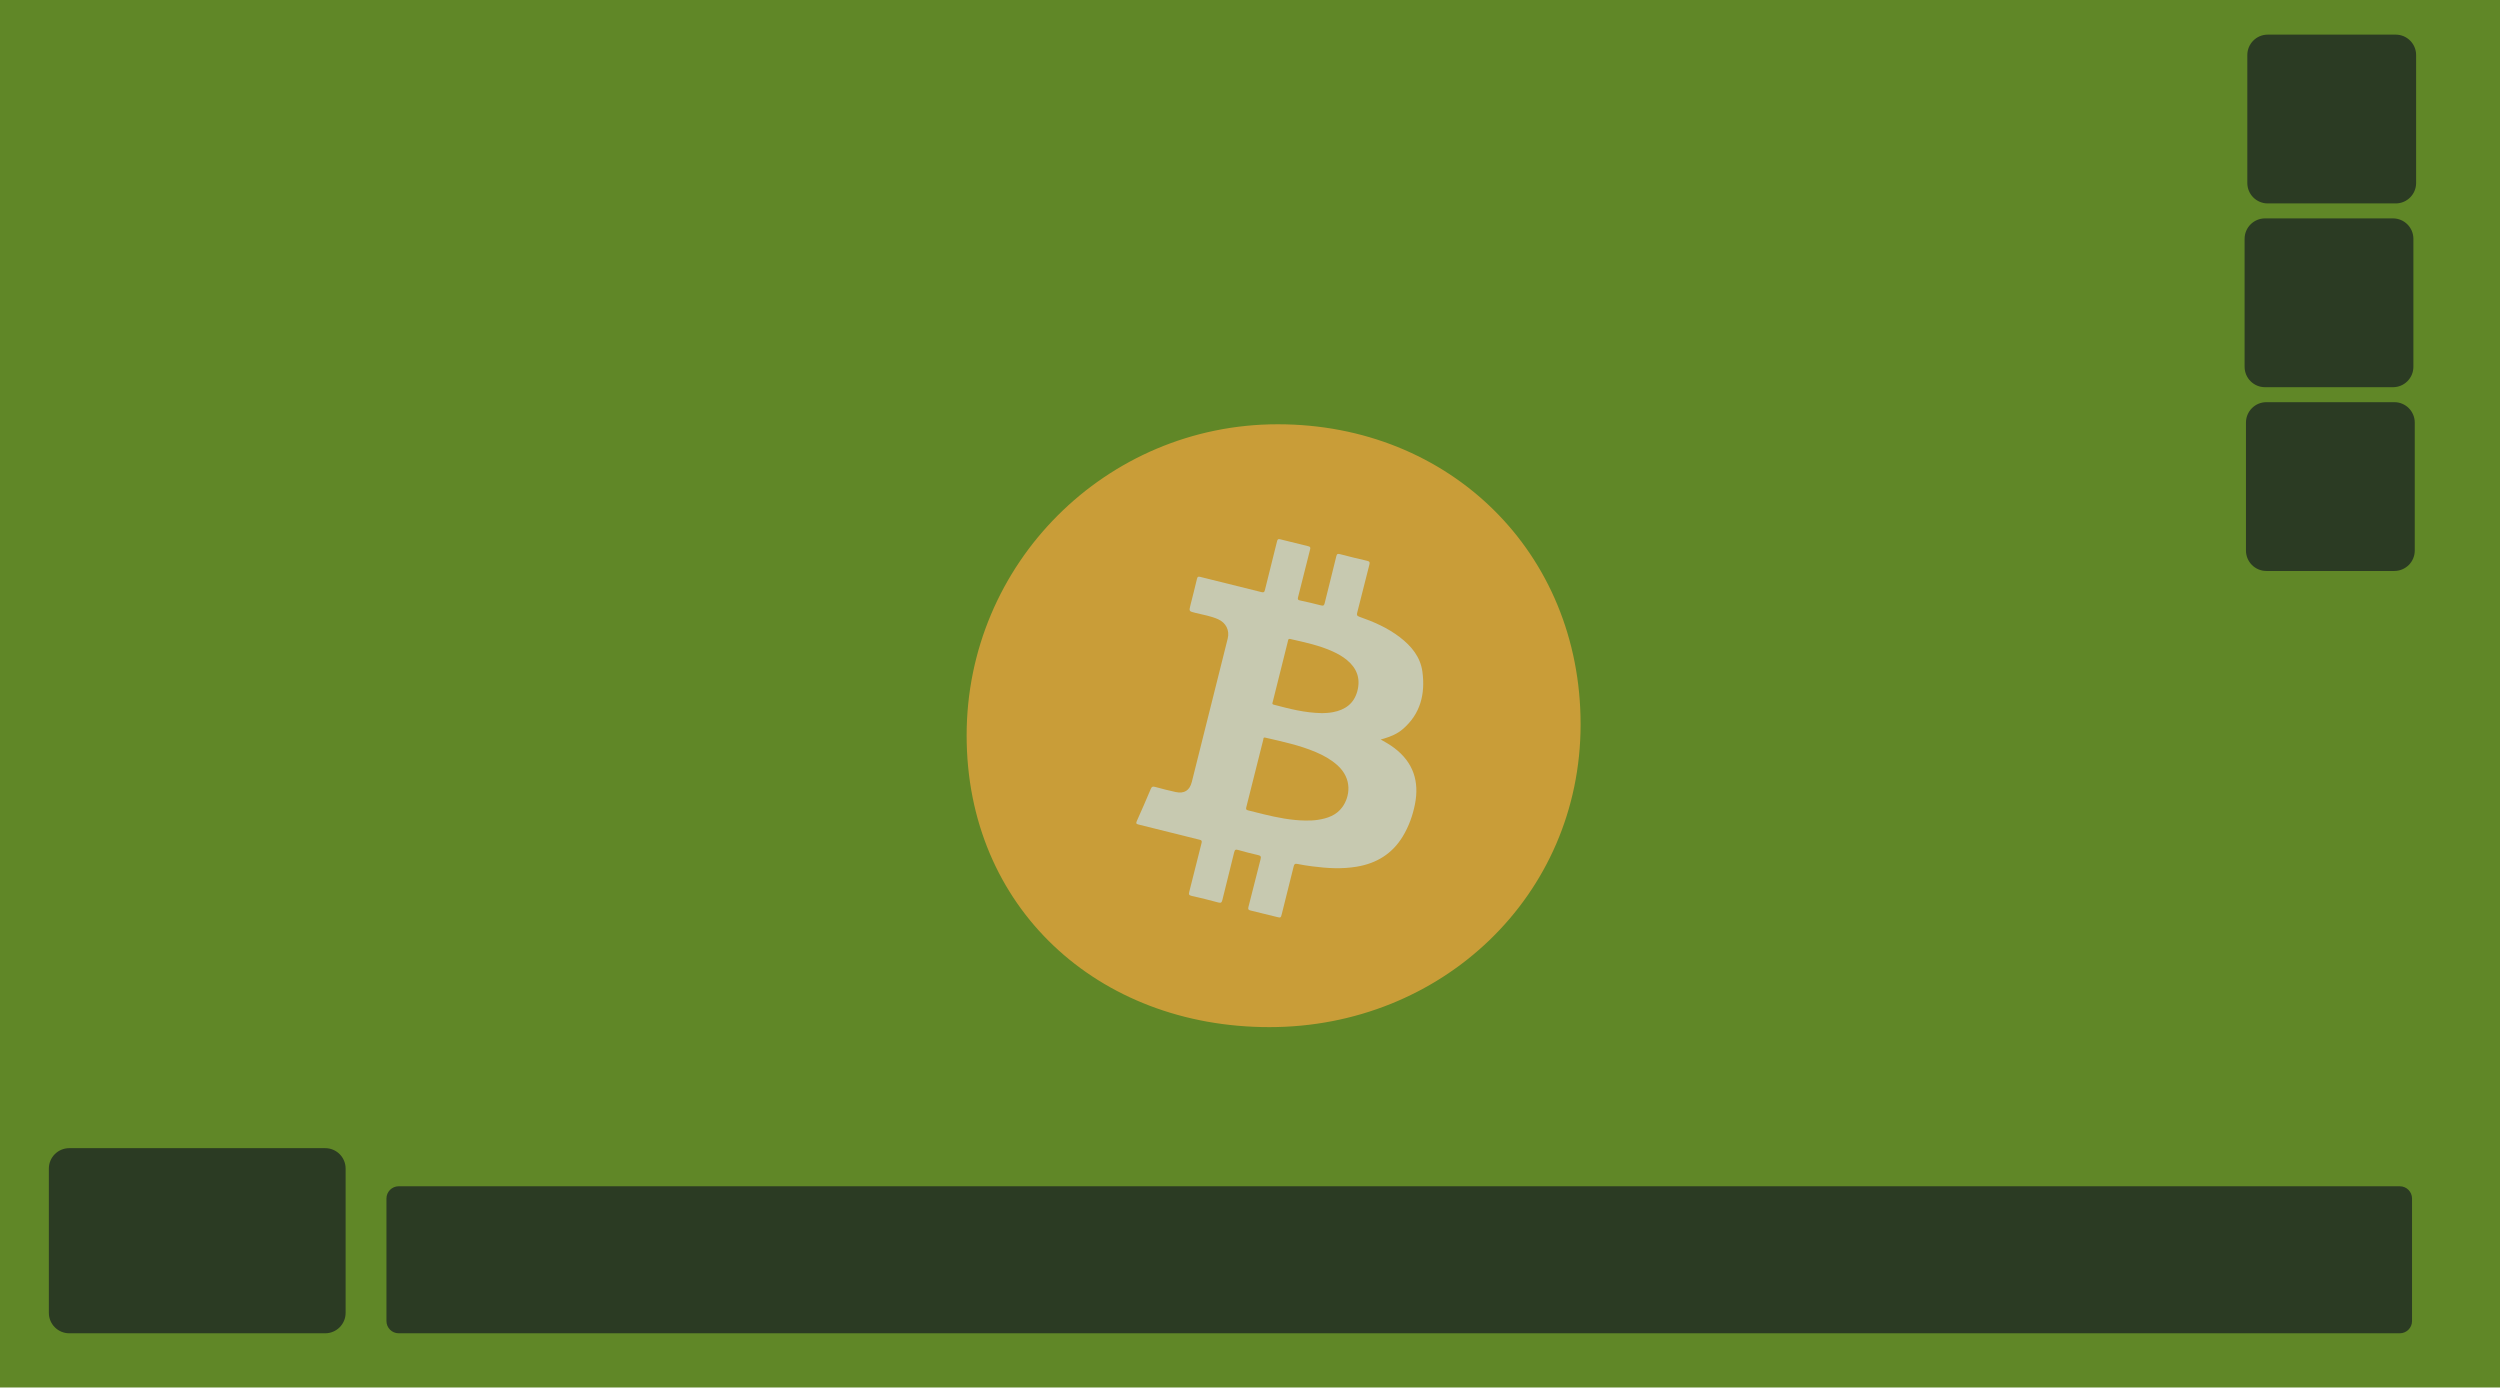
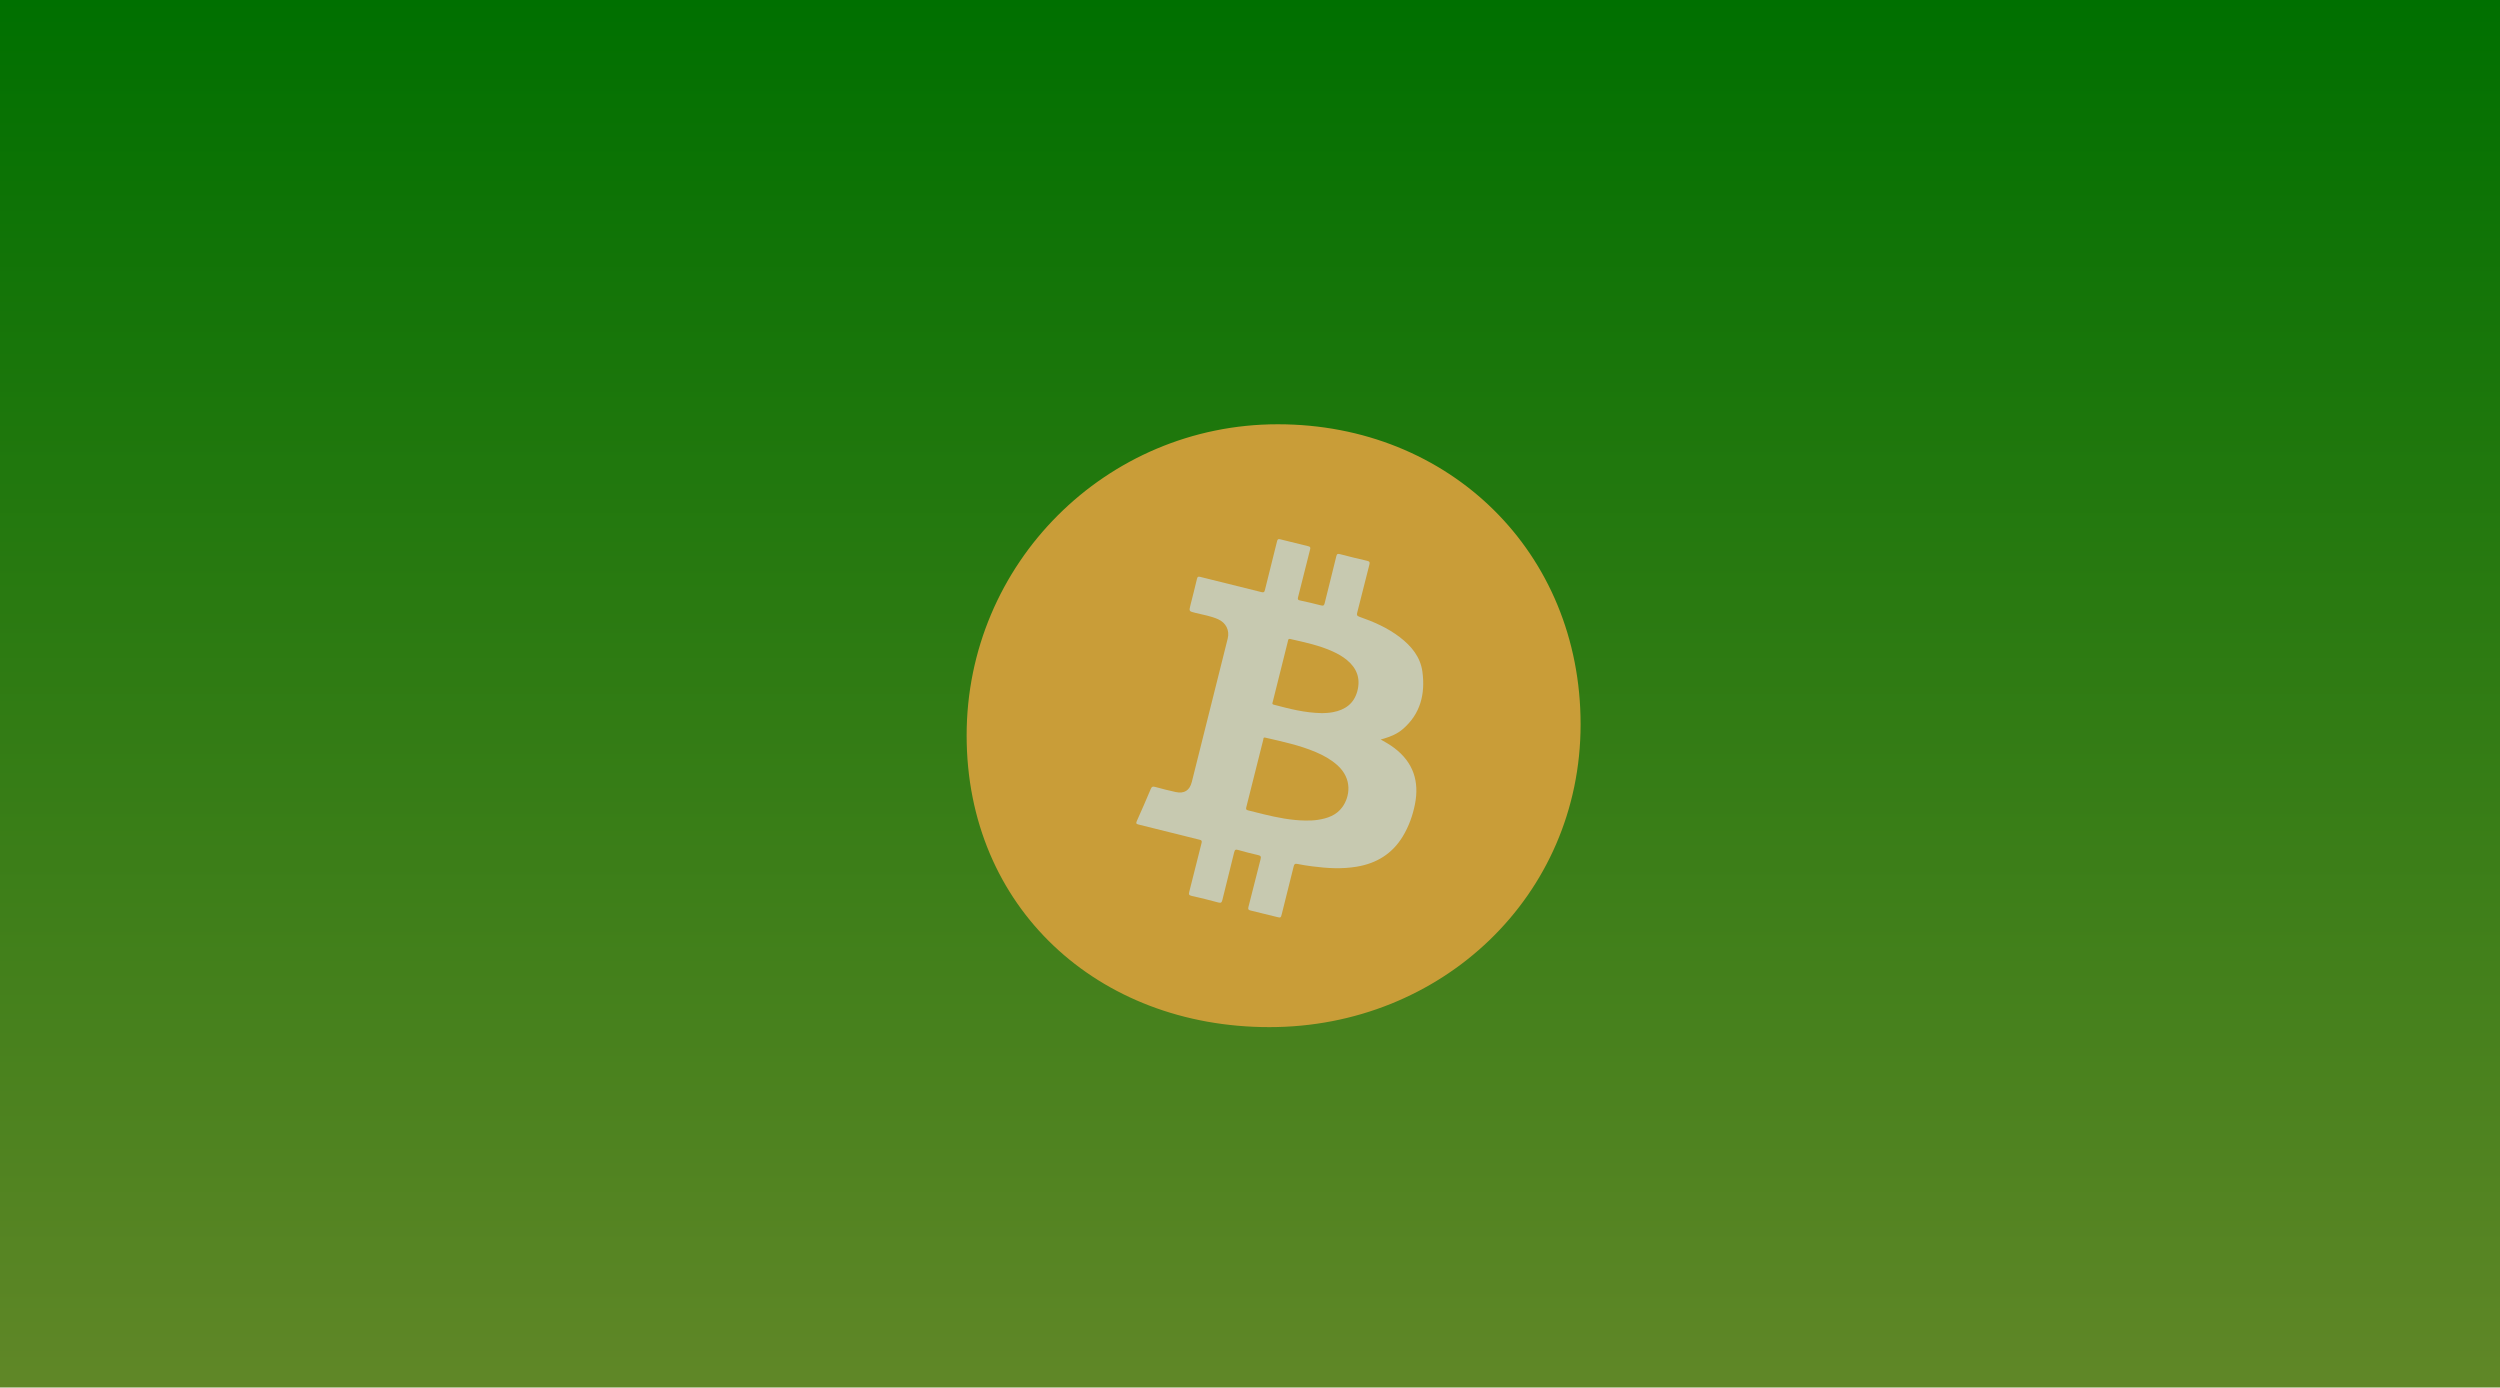
<svg xmlns="http://www.w3.org/2000/svg" version="1.1" id="vidPH_" x="0px" y="0px" width="599.925px" height="332.958px" viewBox="0 0 599.925 332.958" enable-background="new 0 0 599.925 332.958" xml:space="preserve">
-   <rect x="0" y="0" fill="#608727" width="599.925" height="332.958" />
+   <linearGradient id="SVGID_1_" gradientUnits="userSpaceOnUse" x1="299.963" y1="332.957" x2="299.963" y2="4.882812e-04">
+     <stop offset="0" style="stop-color:#608727" />
+     <stop offset="1" style="stop-color:#007000" />
+   </linearGradient>
+   <rect fill="url(#SVGID_1_)" width="599.925" height="332.958" />
  <path fill-rule="evenodd" clip-rule="evenodd" fill="#C99D38" d="M231.963,176.479c0,41.237,31.429,70,72.667,70  s74.666-31.43,74.666-72.667s-31.429-72-72.666-72S231.963,135.242,231.963,176.479z" />
  <path fill="#C7C9B0" d="M334.625,179.521c-0.986-0.751-2.058-1.375-3.296-2.065c0.377-0.106,0.599-0.167,0.819-0.23  c1.632-0.487,3.192-1.149,4.488-2.266c4.255-3.665,5.411-8.455,4.699-13.764c-0.476-3.555-2.652-6.169-5.438-8.303  c-2.919-2.236-6.245-3.688-9.688-4.889c-0.593-0.206-0.658-0.443-0.517-0.994c0.984-3.824,1.922-7.658,2.909-11.481  c0.146-0.566,0.097-0.809-0.536-0.952c-2.172-0.491-4.334-1.029-6.489-1.592c-0.546-0.143-0.76-0.097-0.905,0.511  c-0.904,3.748-1.863,7.48-2.784,11.223c-0.127,0.512-0.259,0.723-0.879,0.557c-1.673-0.452-3.372-0.813-5.066-1.189  c-0.455-0.101-0.582-0.246-0.453-0.75c0.984-3.823,1.921-7.658,2.896-11.483c0.116-0.452,0.062-0.655-0.419-0.771  c-2.259-0.54-4.51-1.099-6.758-1.673c-0.479-0.123-0.639,0.003-0.756,0.482c-0.957,3.902-1.959,7.793-2.91,11.697  c-0.139,0.569-0.348,0.619-0.858,0.49c-4.889-1.225-9.785-2.419-14.673-3.646c-0.48-0.12-0.649-0.043-0.766,0.449  c-0.494,2.091-1.03,4.173-1.556,6.256c-0.397,1.572-0.395,1.547,1.195,1.942c1.817,0.452,3.686,0.744,5.41,1.512  c1.918,0.854,2.812,2.678,2.317,4.658c-2.868,11.466-5.74,22.93-8.613,34.394c-0.512,2.042-1.804,2.871-3.879,2.418  c-1.648-0.358-3.286-0.778-4.913-1.224c-0.549-0.151-0.808-0.097-1.047,0.474c-1.085,2.586-2.215,5.153-3.357,7.714  c-0.219,0.493-0.197,0.688,0.384,0.829c4.896,1.205,9.781,2.446,14.675,3.654c0.505,0.125,0.608,0.28,0.475,0.801  c-1.001,3.892-1.949,7.795-2.946,11.688c-0.148,0.576-0.125,0.838,0.548,0.987c2.151,0.479,4.292,1.006,6.418,1.583  c0.658,0.18,0.83-0.001,0.976-0.603c0.927-3.814,1.91-7.613,2.829-11.429c0.156-0.647,0.375-0.738,0.986-0.561  c1.576,0.453,3.167,0.86,4.768,1.222c0.63,0.144,0.745,0.371,0.587,0.985c-0.991,3.82-1.932,7.653-2.918,11.477  c-0.136,0.527-0.019,0.711,0.505,0.833c2.1,0.491,4.188,1.026,6.283,1.543c0.988,0.244,0.985,0.241,1.24-0.778  c0.946-3.783,1.903-7.564,2.833-11.354c0.131-0.539,0.317-0.704,0.901-0.582c1.192,0.25,2.403,0.427,3.612,0.584  c3.552,0.461,7.106,0.672,10.668,0.066c4.746-0.805,8.493-3.117,11.007-7.271c1.441-2.386,2.371-4.977,2.913-7.699  C340.631,187.529,339.156,182.968,334.625,179.521z M322.129,193.669c-1.436,1.982-3.564,2.71-5.875,3.068  c-0.978,0.151-1.962,0.177-2.951,0.17c-3.446-0.039-6.8-0.717-10.131-1.525c-1.229-0.298-2.45-0.635-3.683-0.922  c-0.448-0.104-0.535-0.282-0.423-0.727c1.369-5.408,2.716-10.822,4.082-16.233c0.053-0.213-0.023-0.608,0.474-0.493  c4.107,0.957,8.244,1.817,12.146,3.479c1.84,0.783,3.577,1.743,5.089,3.077C324.662,186.919,323.884,191.248,322.129,193.669z   M325.722,165.843c-0.796,2.995-2.917,4.502-5.852,5.057c-0.972,0.184-1.956,0.226-2.583,0.234  c-4.226-0.065-7.918-1.062-11.618-2.03c-0.505-0.133-0.312-0.424-0.243-0.698c0.653-2.629,1.314-5.256,1.971-7.884  c0.555-2.221,1.103-4.442,1.664-6.661c0.074-0.29,0.051-0.639,0.597-0.514c3.451,0.788,6.919,1.509,10.166,2.985  c1.22,0.555,2.382,1.209,3.417,2.068C325.617,160.37,326.52,162.835,325.722,165.843z" />
-   <g id="VidPH_controls_">
-     <path fill-rule="evenodd" clip-rule="evenodd" fill="#2B3B23" d="M94.629,293.479c0-1.657,1.343-3,3-3h490c1.657,0,3,1.343,3,3v30   c0,1.657-1.343,3-3,3h-490c-1.657,0-3-1.343-3-3V293.479z" />
-     <path fill-rule="evenodd" clip-rule="evenodd" fill="#2B3B23" d="M84.629,321.479c0,2.762-2.239,5-5,5H16.963c-2.761,0-5-2.238-5-5   v-35.333c0-2.762,2.239-5,5-5h62.667c2.761,0,5,2.238,5,5V321.479z" />
-     <path fill-rule="evenodd" clip-rule="evenodd" fill="#2B3B23" d="M591.295,134.812c0,2.761-2.238,5-5,5h-31.333   c-2.762,0-5-2.239-5-5v-31.333c0-2.761,2.238-5,5-5h31.333c2.762,0,5,2.239,5,5V134.812z" />
-     <path fill-rule="evenodd" clip-rule="evenodd" fill="#2B3B23" d="M590.962,89.813c0,2.761-2.238,5-5,5h-31.333   c-2.762,0-5-2.239-5-5V58.479c0-2.761,2.238-5,5-5h31.333c2.762,0,5,2.239,5,5V89.813z" />
-     <path fill-rule="evenodd" clip-rule="evenodd" fill="#2B3B23" d="M591.628,44.813c0,2.761-2.238,5-5,5h-31.333   c-2.762,0-5-2.239-5-5V13.479c0-2.761,2.238-5,5-5h31.333c2.762,0,5,2.239,5,5V44.813z" />
-   </g>
-   <style>
- 	#VidPH_controls_{
- 	transform-origin:300px 165px;
- 	transform: scale(0.98);
- 	animation: glow_1 0.75s ease-in-out infinite forwards alternate;
- 	}
- 	@keyframes glow_1{
- 	from{opacity: 0}
- 		to{
- 		opacity:1}
- 	}
- </style>
</svg>
